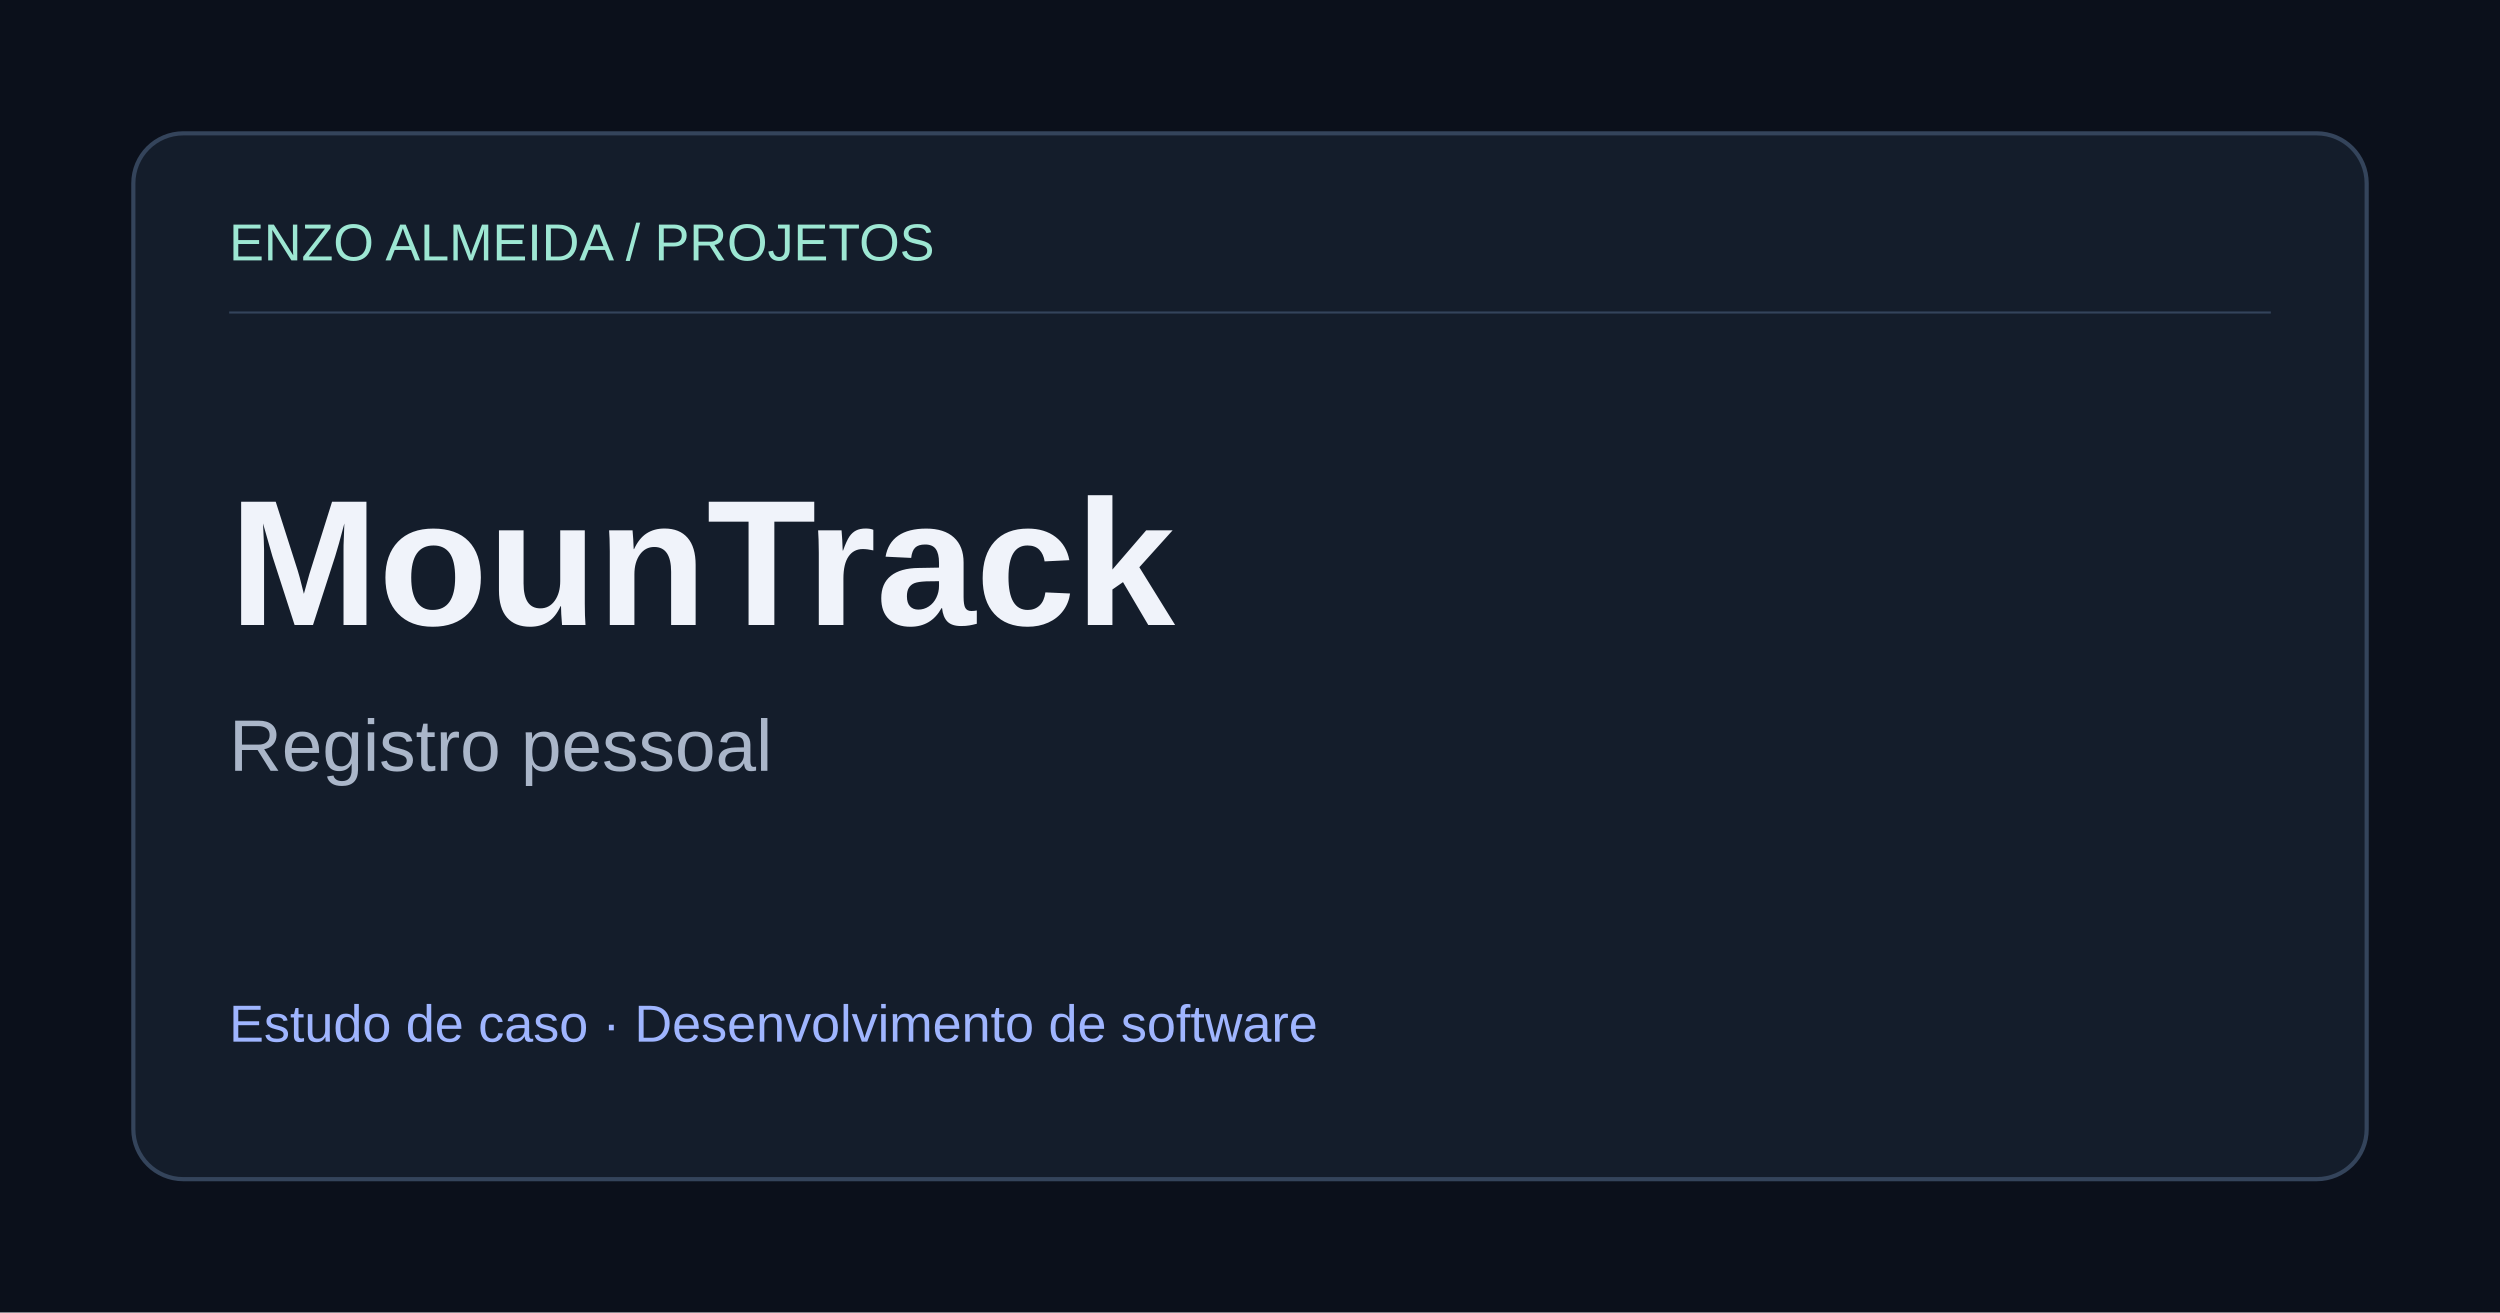
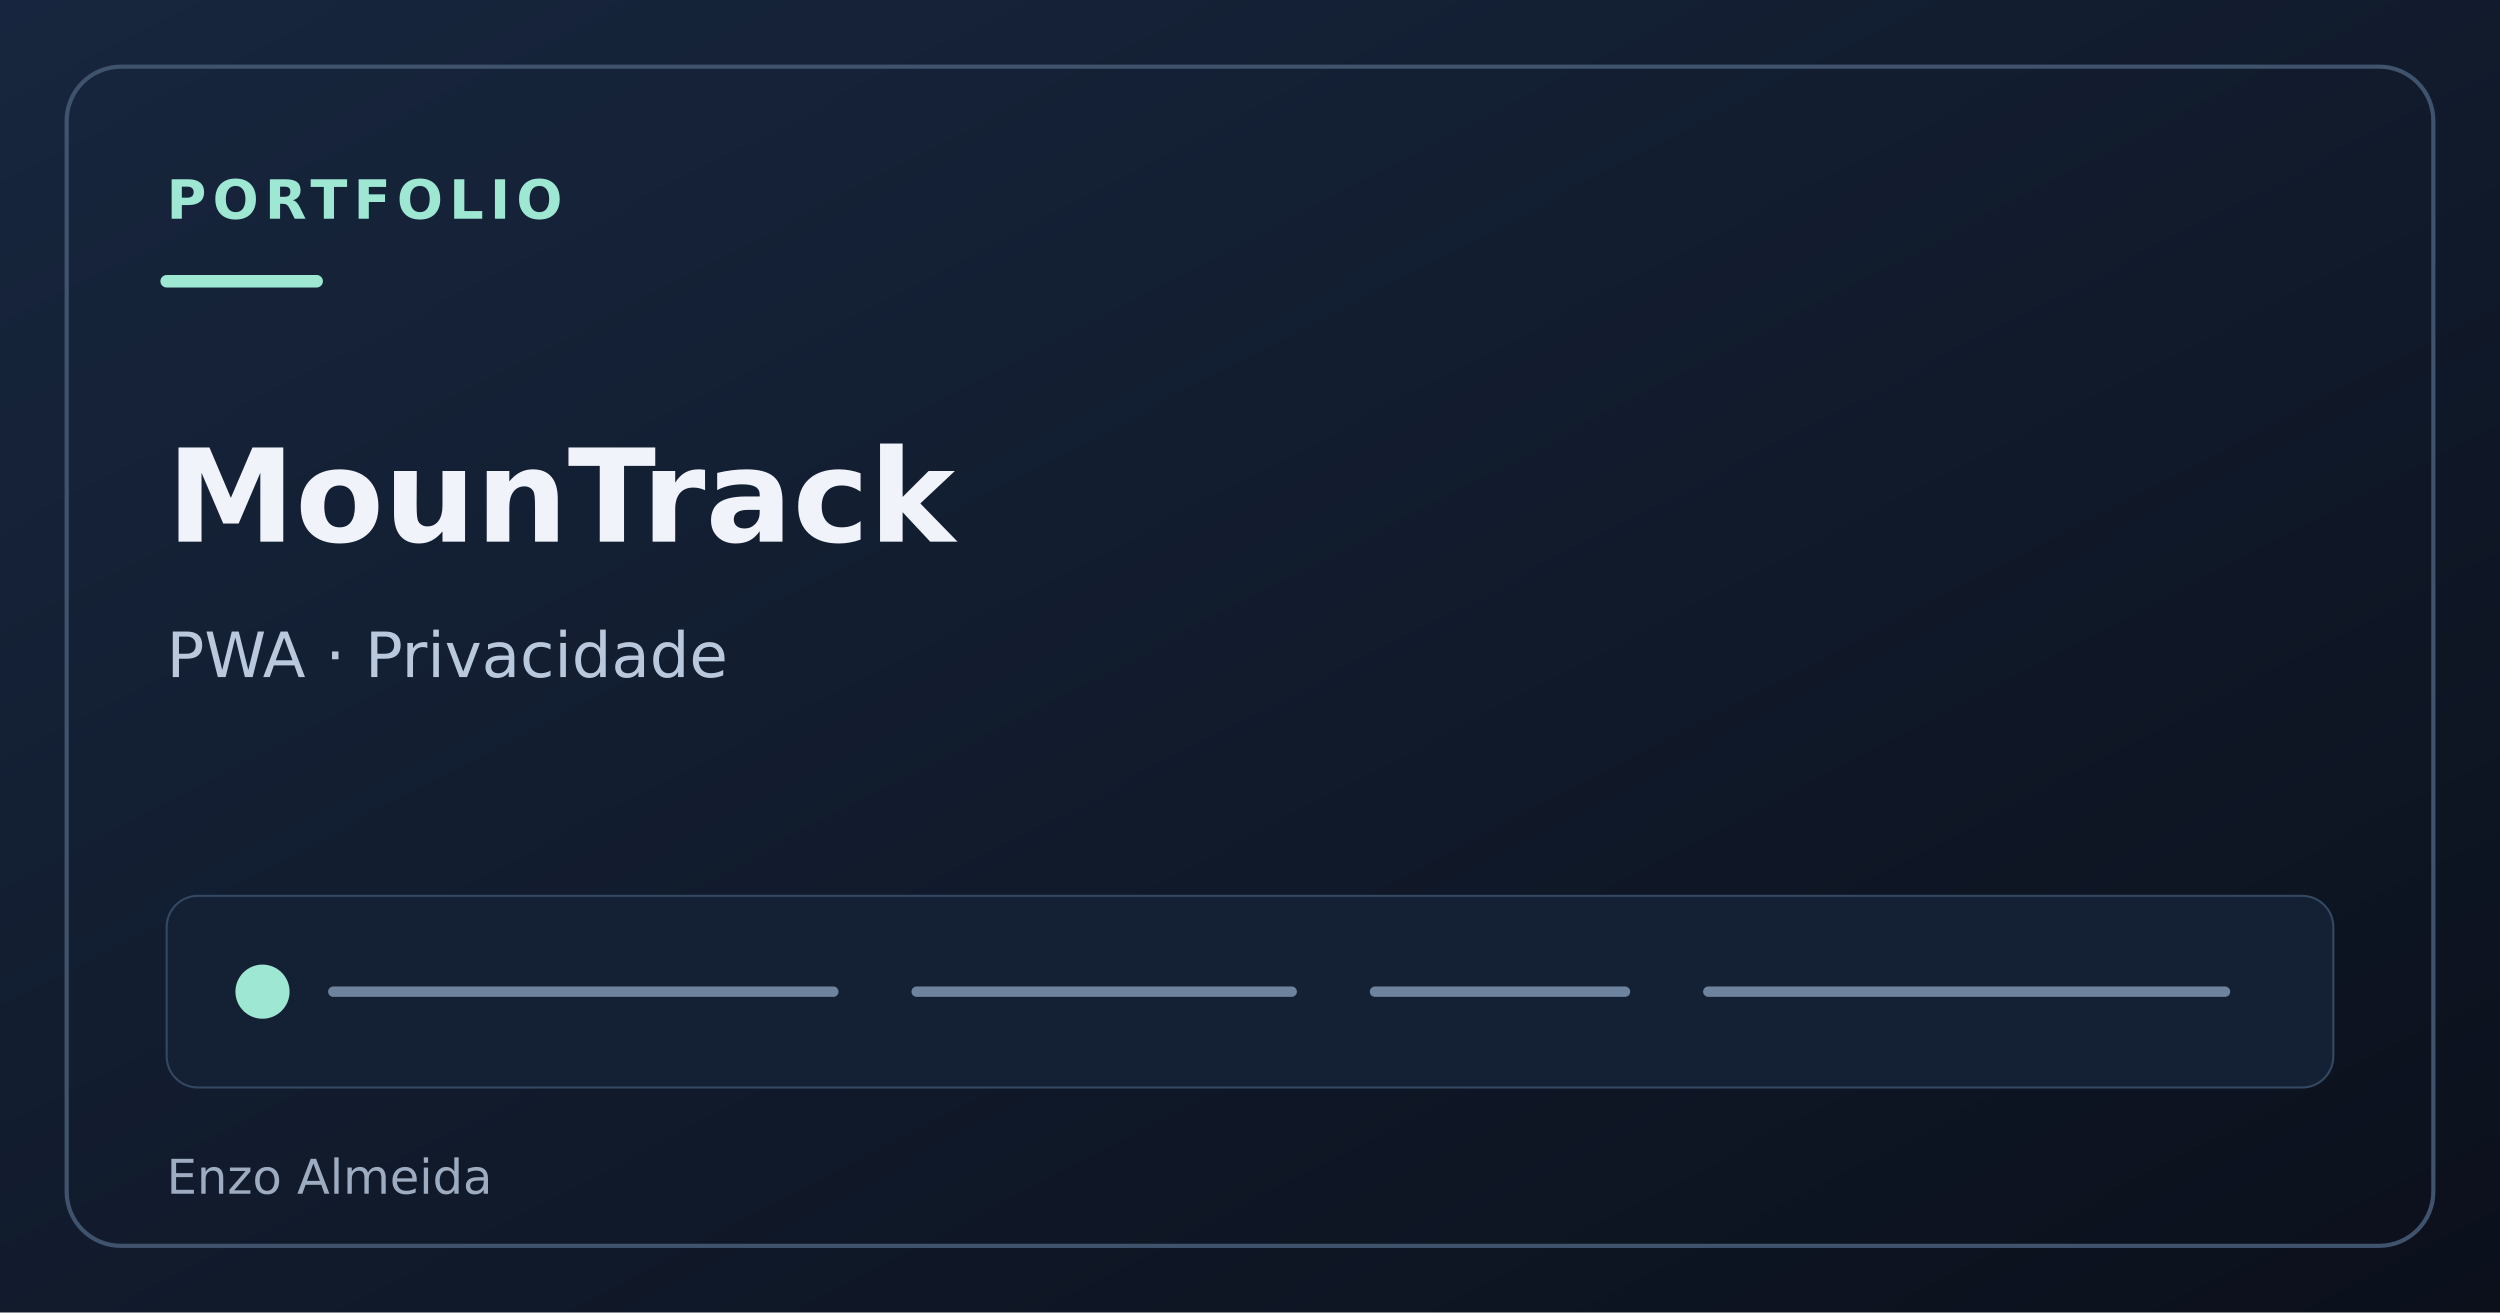
<svg xmlns="http://www.w3.org/2000/svg" width="1200" height="630" viewBox="0 0 1200 630">
-   <rect width="1200" height="630" fill="#0b101b" />
-   <rect x="64" y="64" width="1072" height="502" rx="24" fill="#141d2b" stroke="#34445b" stroke-width="2" />
-   <path d="M110 150h980" stroke="#34445b" />
-   <g font-family="Arial,sans-serif">
-     <text x="110" y="125" font-size="25" fill="#9de7d3">ENZO ALMEIDA / PROJETOS</text>
-     <text x="110" y="300" font-size="86" font-weight="bold" fill="#f0f3fa">MounTrack</text>
-     <text x="110" y="370" font-size="35" fill="#aab6c9">Registro pessoal</text>
-     <text x="110" y="500" font-size="25" fill="#9fb5ff">Estudo de caso · Desenvolvimento de software</text>
-   </g>
+   <defs>
+     <linearGradient id="bg" x2="1" y2="1">
+       <stop stop-color="#17263e" />
+       <stop offset="1" stop-color="#0b101b" />
+     </linearGradient>
+   </defs>
+   <rect width="1200" height="630" fill="url(#bg)" />
+   <rect x="32" y="32" width="1136" height="566" rx="26" fill="none" stroke="#40536d" stroke-width="2" />
+   <path d="M80 135h72" stroke="#9de7d3" stroke-width="6" stroke-linecap="round" />
+   <text x="80" y="105" font-family="DejaVu Sans,sans-serif" font-size="26" fill="#9de7d3" font-weight="bold" letter-spacing="3">PORTFOLIO</text>
+   <text x="80" y="260" font-family="DejaVu Sans,sans-serif" font-size="62" font-weight="bold" fill="#f0f3fa">MounTrack</text>
+   <text x="80" y="325" font-family="DejaVu Sans,sans-serif" font-size="30" fill="#bac8dd">PWA · Privacidade</text>
+   <rect x="80" y="430" width="1040" height="92" rx="15" fill="#142033" stroke="#344862" />
+   <circle cx="126" cy="476" r="13" fill="#9de7d3" />
+   <path d="M160 476h240m40 0h180m40 0h120m40 0h248" stroke="#6e839e" stroke-width="5" stroke-linecap="round" />
+   <text x="80" y="573" font-size="23" font-family="DejaVu Sans,sans-serif" fill="#9eacc1">Enzo Almeida</text>
</svg>
